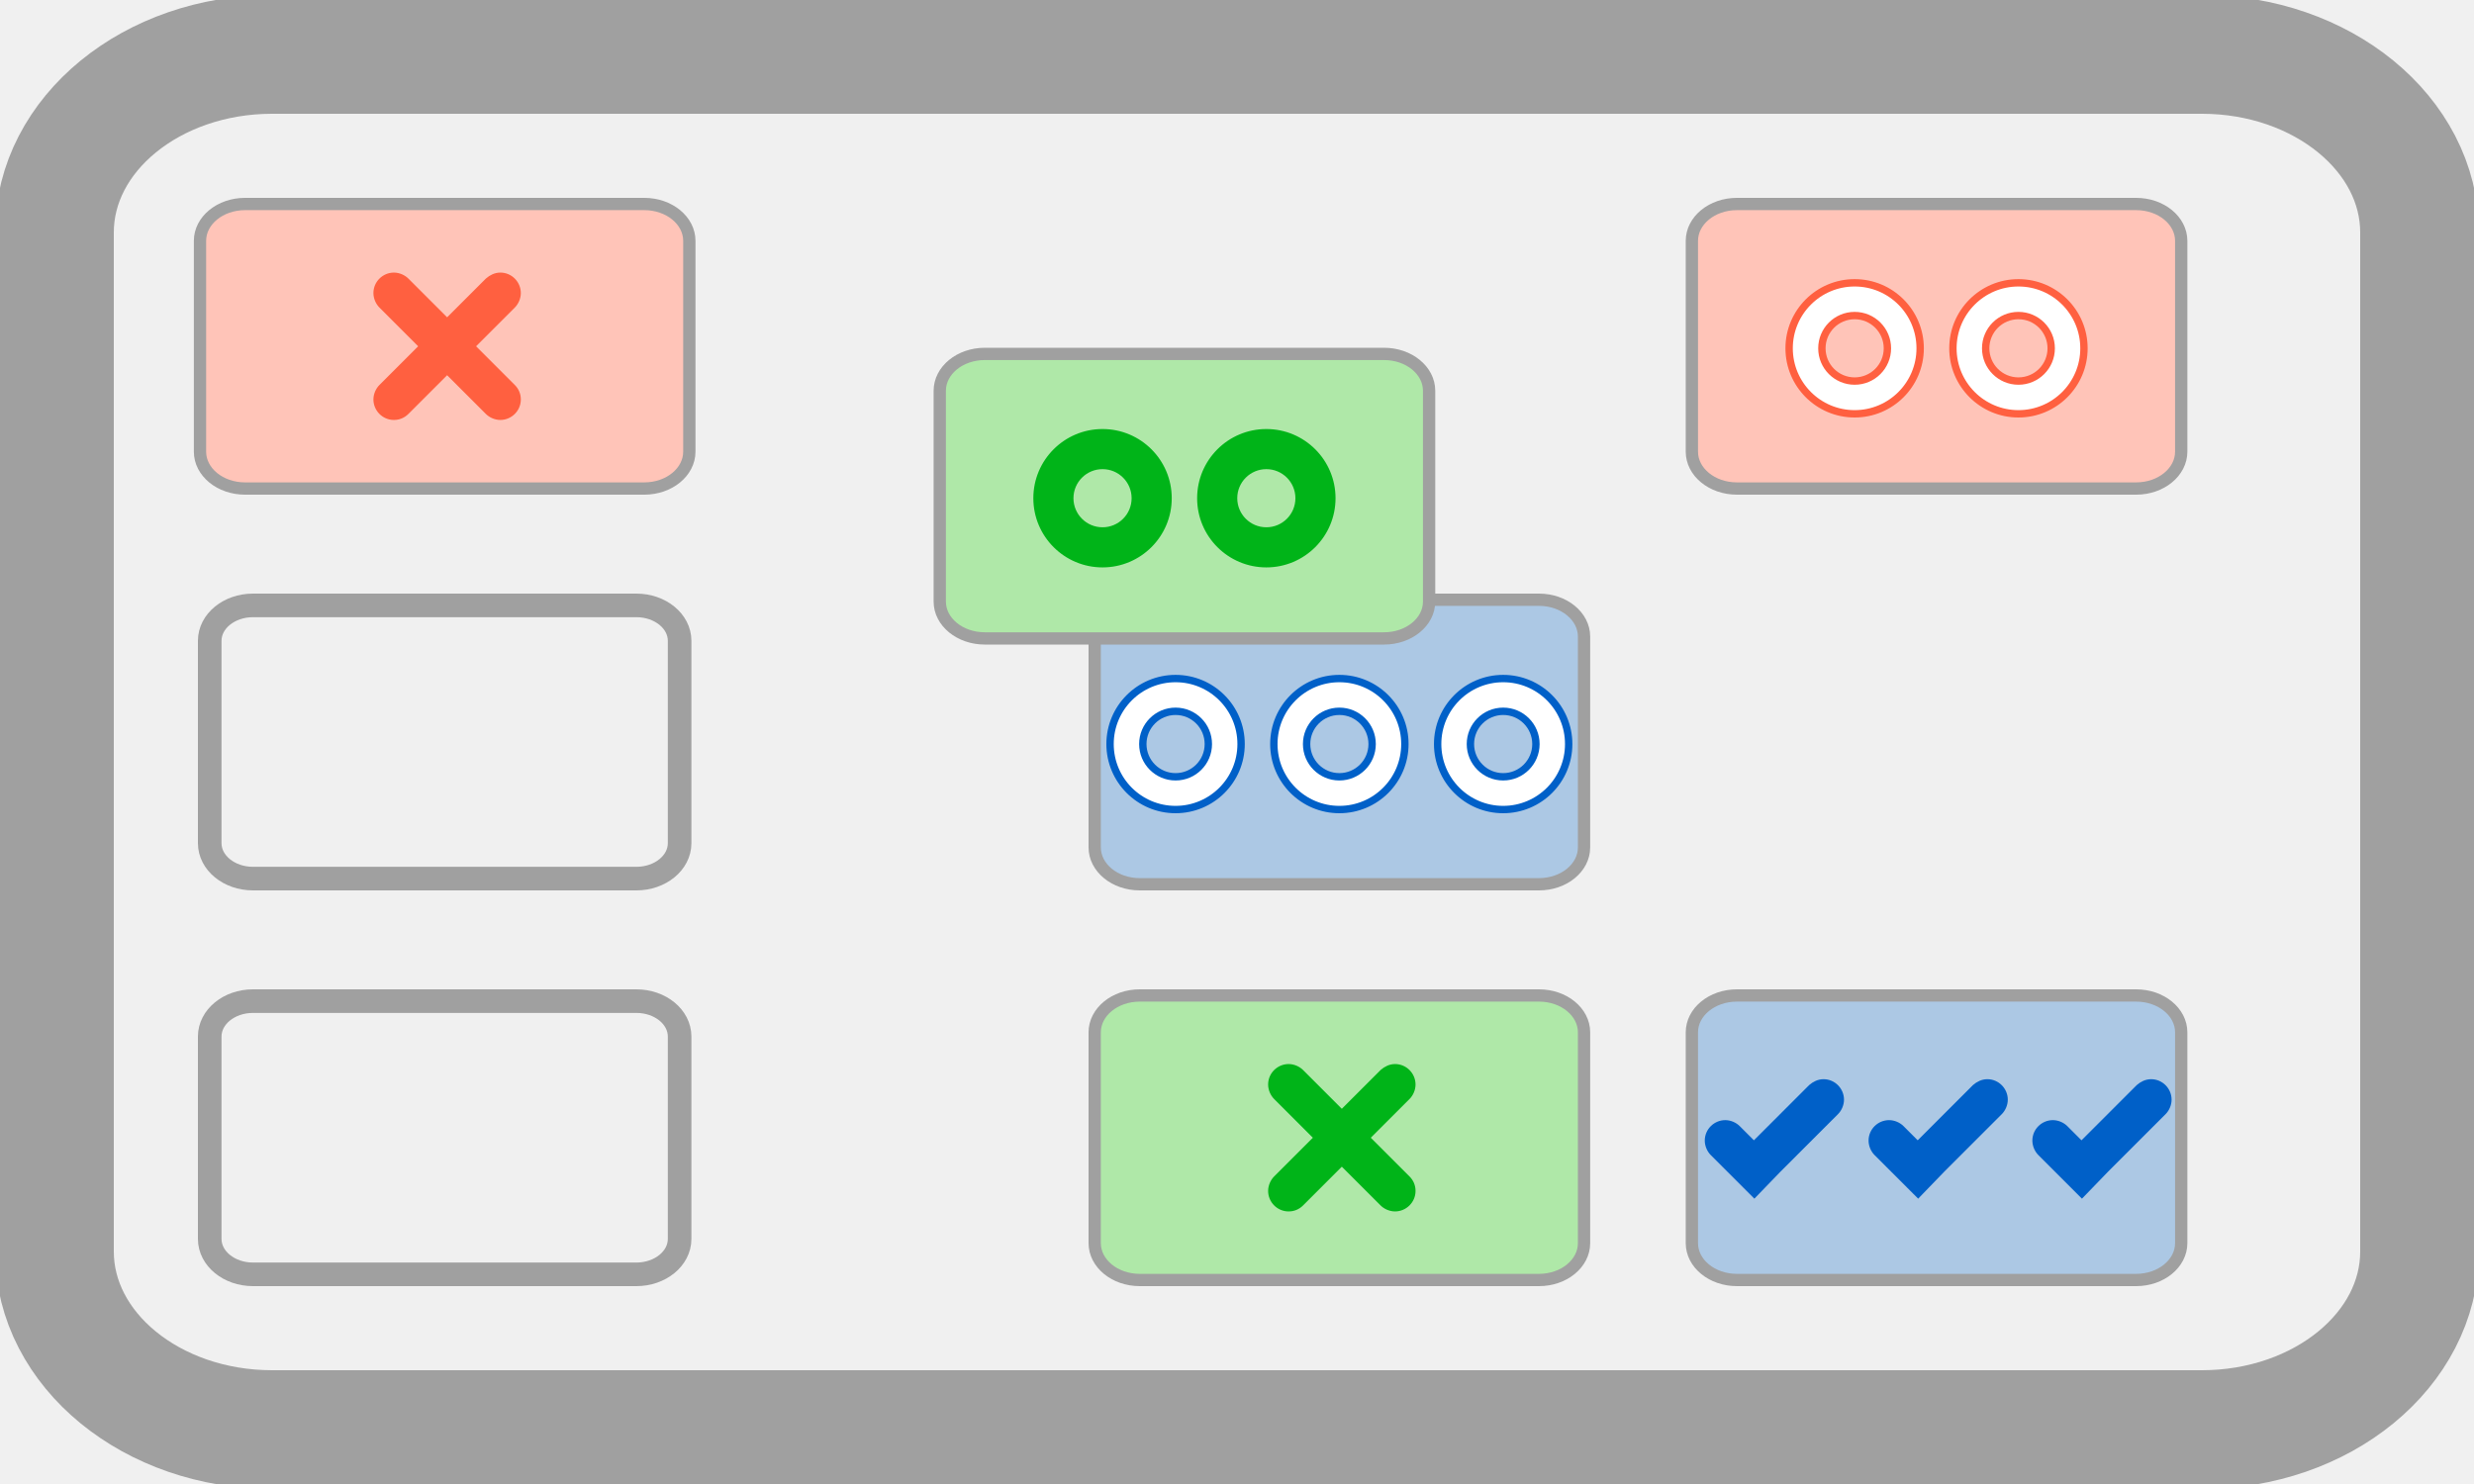
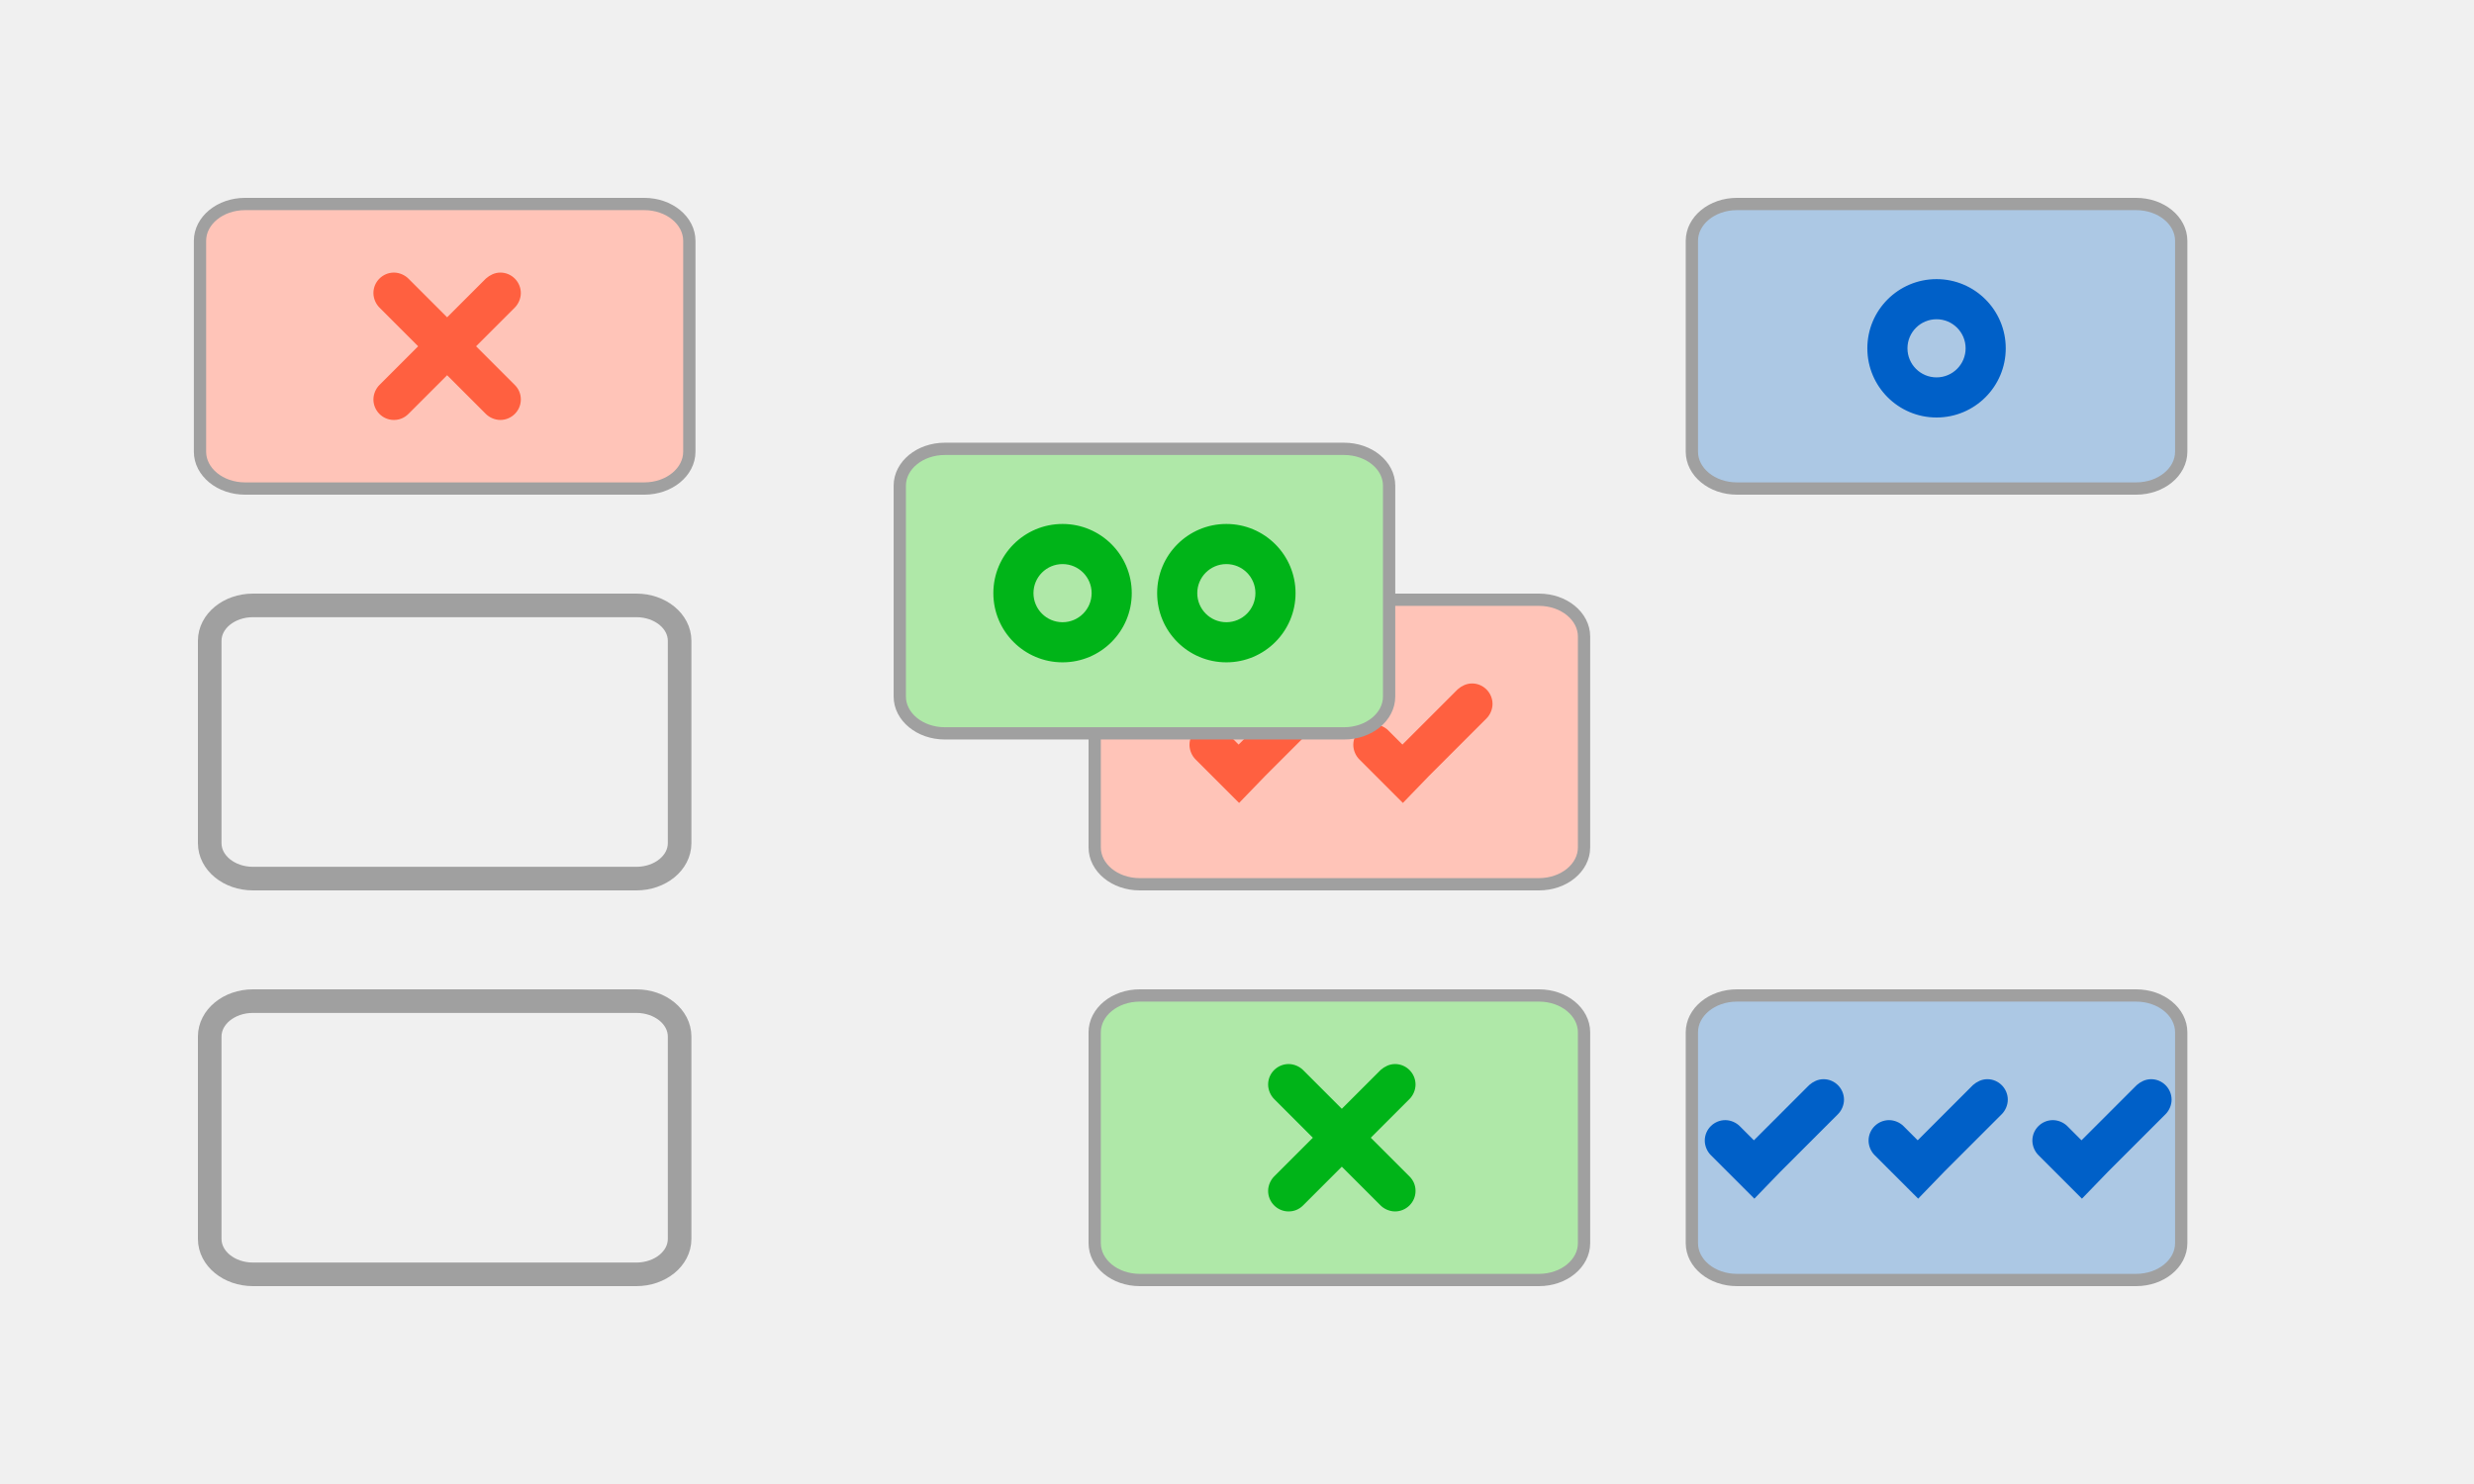
<svg xmlns="http://www.w3.org/2000/svg" version="1.0" width="125" height="75" id="svg3001">
  <defs id="defs3009" />
-   <g transform="matrix(1, 0, 0, 1, 0, 0)" id="g3003">
-     <rect width="119.5" height="69.5" rx="11" ry="9" x="2.75" y="2.75" style="fill:#F0F0F0;stroke:#A0A0A0;stroke-width:6;" id="rect3005" />
+   <g id="g3003">
+     <rect width="119.5" height="69.5" rx="11" ry="0" x="2.75" y="2.75" id="rect3005" style="fill:#f0f0f0;stroke:none" />
  </g>
  <g transform="matrix(0.1986755,0,0,0.1986755,10.04967,10.04967)" id="g3392">
-     <rect width="119.5" height="69.5" rx="11" ry="9" x="2.75" y="2.75" style="fill:#f0f0f0;stroke:#a0a0a0;stroke-width:6" id="rect3394" />
+     <rect width="119.5" height="69.5" rx="11" ry="9" x="2.75" y="2.75" id="rect3394" style="fill:#f0f0f0;stroke:#a0a0a0;stroke-width:6" />
  </g>
  <g transform="matrix(0.1986755,0,0,0.1986755,10.04967,30.04967)" id="g3392-0">
-     <rect width="119.5" height="69.5" rx="11" ry="9" x="2.75" y="2.75" style="fill:#f0f0f0;stroke:#a0a0a0;stroke-width:6" id="rect3394-9" />
+     <rect width="119.5" height="69.5" rx="11" ry="9" x="2.75" y="2.75" id="rect3394-9" style="fill:#f0f0f0;stroke:#a0a0a0;stroke-width:6" />
  </g>
  <g transform="matrix(0.1986755,0,0,0.1986755,10.04967,50.04967)" id="g3392-9">
-     <rect width="119.5" height="69.5" rx="11" ry="9" x="2.75" y="2.75" style="fill:#f0f0f0;stroke:#a0a0a0;stroke-width:6" id="rect3394-8" />
+     <rect width="119.5" height="69.5" rx="11" ry="9" x="2.75" y="2.75" id="rect3394-8" style="fill:#f0f0f0;stroke:#a0a0a0;stroke-width:6" />
  </g>
-   <g id="g3758" transform="matrix(0.2068966,0,0,0.2068966,84.91379,9.741379)">
-     <rect id="rect3760" style="fill:#ffc4b8;stroke:#a0a0a0;stroke-width:3" y="2.75" x="2.75" ry="9" rx="11" height="69.5" width="119.5" />
-     <circle id="circle3762" style="fill:#ffffff;stroke:#ff6040;stroke-width:1.8" r="16" cy="38" cx="42.5" d="m 58.5,38 c 0,8.837 -7.163,16 -16,16 -8.837,0 -16,-7.163 -16,-16 0,-8.837 7.163,-16 16,-16 8.837,0 16,7.163 16,16 z" />
-     <circle id="circle3764" style="fill:#ffc4b8;stroke:#ff6040;stroke-width:1.8" r="8" cy="38" cx="42.5" d="m 50.5,38 c 0,4.418 -3.582,8 -8,8 -4.418,0 -8,-3.582 -8,-8 0,-4.418 3.582,-8 8,-8 4.418,0 8,3.582 8,8 z" />
-     <circle id="circle3766" style="fill:#ffffff;stroke:#ff6040;stroke-width:1.8" r="16" cy="38" cx="82.5" d="m 98.5,38 c 0,8.837 -7.163,16 -16,16 -8.837,0 -16,-7.163 -16,-16 0,-8.837 7.163,-16 16,-16 8.837,0 16,7.163 16,16 z" />
-     <circle id="circle3768" style="fill:#ffc4b8;stroke:#ff6040;stroke-width:1.8" r="8" cy="38" cx="82.5" d="m 90.5,38 c 0,4.418 -3.582,8 -8,8 -4.418,0 -8,-3.582 -8,-8 0,-4.418 3.582,-8 8,-8 4.418,0 8,3.582 8,8 z" />
+   <g transform="matrix(0.2068966,0,0,0.2068966,84.91379,9.741379)" id="g4014">
+     <rect width="119.5" height="69.5" rx="11" ry="9" x="2.75" y="2.75" id="rect4016" style="fill:#acc8e4;stroke:#a0a0a0;stroke-width:3" />
+     <circle cx="62.5" cy="38" r="16" id="circle4018" style="fill:#0060c8;stroke:#0060c8;stroke-width:1.8" />
+     <circle cx="62.5" cy="38" r="8" id="circle4020" style="fill:#acc8e4;stroke:#0060c8;stroke-width:1.8" />
  </g>
-   <g id="g4297" transform="matrix(0.2068966,0,0,0.2068966,84.91379,49.74138)">
-     <rect id="rect4299" style="fill:#acc8e4;stroke:#a0a0a0;stroke-width:3" y="2.75" x="2.75" ry="9" rx="11" height="69.5" width="119.5" />
-     <path id="path4301" style="fill:#0060c8;stroke:#0060c8;stroke-width:1.8" transform="translate(-4.5,-25)" d="m 22.5,76.1 -5.9,-5.9 -4.1,-4.1 c -0.7,-0.7 -1.2,-1.8 -1.2,-2.9 0,-2.3 1.9,-4.1 4.1,-4.1 1.1,0 2.2,0.5 2.9,1.2 l 4.1,4.1 14.1,-14.1 c 0.8,-0.7 1.8,-1.2 2.9,-1.2 2.3,0 4.1,1.9 4.1,4.1 0,1.1 -0.5,2.2 -1.2,2.9 l -14.1,14.1 -5.7,5.9 z" />
-     <path id="path4303" style="fill:#0060c8;stroke:#0060c8;stroke-width:1.8" transform="translate(35.5,-25)" d="m 22.5,76.1 -5.9,-5.9 -4.1,-4.1 c -0.7,-0.7 -1.2,-1.8 -1.2,-2.9 0,-2.3 1.9,-4.1 4.1,-4.1 1.1,0 2.2,0.5 2.9,1.2 l 4.1,4.1 14.1,-14.1 c 0.8,-0.7 1.8,-1.2 2.9,-1.2 2.3,0 4.1,1.9 4.1,4.1 0,1.1 -0.5,2.2 -1.2,2.9 l -14.1,14.1 -5.7,5.9 z" />
-     <path id="path4305" style="fill:#0060c8;stroke:#0060c8;stroke-width:1.8" transform="translate(75.5,-25)" d="m 22.5,76.1 -5.9,-5.9 -4.1,-4.1 c -0.7,-0.7 -1.2,-1.8 -1.2,-2.9 0,-2.3 1.9,-4.1 4.1,-4.1 1.1,0 2.2,0.5 2.9,1.2 l 4.1,4.1 14.1,-14.1 c 0.8,-0.7 1.8,-1.2 2.9,-1.2 2.3,0 4.1,1.9 4.1,4.1 0,1.1 -0.5,2.2 -1.2,2.9 l -14.1,14.1 -5.7,5.9 z" />
+   <g transform="matrix(0.2068966,0,0,0.2068966,84.91379,49.74138)" id="g4297">
+     <rect width="119.5" height="69.5" rx="11" ry="9" x="2.75" y="2.75" id="rect4299" style="fill:#acc8e4;stroke:#a0a0a0;stroke-width:3" />
+     <path d="m 22.5,76.1 -5.9,-5.9 -4.1,-4.1 c -0.7,-0.7 -1.2,-1.8 -1.2,-2.9 0,-2.3 1.9,-4.1 4.1,-4.1 1.1,0 2.2,0.5 2.9,1.2 l 4.1,4.1 14.1,-14.1 c 0.8,-0.7 1.8,-1.2 2.9,-1.2 2.3,0 4.1,1.9 4.1,4.1 0,1.1 -0.5,2.2 -1.2,2.9 l -14.1,14.1 -5.7,5.9 z" transform="translate(-4.5,-25)" id="path4301" style="fill:#0060c8;stroke:#0060c8;stroke-width:1.8" />
+     <path d="m 22.5,76.1 -5.9,-5.9 -4.1,-4.1 c -0.7,-0.7 -1.2,-1.8 -1.2,-2.9 0,-2.3 1.9,-4.1 4.1,-4.1 1.1,0 2.2,0.5 2.9,1.2 l 4.1,4.1 14.1,-14.1 c 0.8,-0.7 1.8,-1.2 2.9,-1.2 2.3,0 4.1,1.9 4.1,4.1 0,1.1 -0.5,2.2 -1.2,2.9 l -14.1,14.1 -5.7,5.9 z" transform="translate(35.5,-25)" id="path4303" style="fill:#0060c8;stroke:#0060c8;stroke-width:1.8" />
+     <path d="m 22.5,76.1 -5.9,-5.9 -4.1,-4.1 c -0.7,-0.7 -1.2,-1.8 -1.2,-2.9 0,-2.3 1.9,-4.1 4.1,-4.1 1.1,0 2.2,0.5 2.9,1.2 l 4.1,4.1 14.1,-14.1 c 0.8,-0.7 1.8,-1.2 2.9,-1.2 2.3,0 4.1,1.9 4.1,4.1 0,1.1 -0.5,2.2 -1.2,2.9 l -14.1,14.1 -5.7,5.9 z" transform="translate(75.5,-25)" id="path4305" style="fill:#0060c8;stroke:#0060c8;stroke-width:1.8" />
  </g>
-   <g id="g4581" transform="matrix(0.2068966,0,0,0.2068966,54.74138,29.74138)">
-     <rect id="rect4583" style="fill:#acc8e4;stroke:#a0a0a0;stroke-width:3" y="2.75" x="2.75" ry="9" rx="11" height="69.5" width="119.5" />
-     <circle id="circle4585" style="fill:#ffffff;stroke:#0060c8;stroke-width:1.8" r="16" cy="38" cx="22.5" d="m 38.5,38 c 0,8.837 -7.163,16 -16,16 -8.837,0 -16,-7.163 -16,-16 0,-8.837 7.163,-16 16,-16 8.837,0 16,7.163 16,16 z" />
-     <circle id="circle4587" style="fill:#acc8e4;stroke:#0060c8;stroke-width:1.8" r="8" cy="38" cx="22.5" d="m 30.5,38 c 0,4.418 -3.582,8 -8,8 -4.418,0 -8,-3.582 -8,-8 0,-4.418 3.582,-8 8,-8 4.418,0 8,3.582 8,8 z" />
-     <circle id="circle4589" style="fill:#ffffff;stroke:#0060c8;stroke-width:1.8" r="16" cy="38" cx="62.5" d="m 78.5,38 c 0,8.837 -7.163,16 -16,16 -8.837,0 -16,-7.163 -16,-16 0,-8.837 7.163,-16 16,-16 8.837,0 16,7.163 16,16 z" />
-     <circle id="circle4591" style="fill:#acc8e4;stroke:#0060c8;stroke-width:1.8" r="8" cy="38" cx="62.5" d="m 70.5,38 c 0,4.418 -3.582,8 -8,8 -4.418,0 -8,-3.582 -8,-8 0,-4.418 3.582,-8 8,-8 4.418,0 8,3.582 8,8 z" />
-     <circle id="circle4593" style="fill:#ffffff;stroke:#0060c8;stroke-width:1.8" r="16" cy="38" cx="102.5" d="m 118.5,38 c 0,8.837 -7.163,16 -16,16 -8.837,0 -16,-7.163 -16,-16 0,-8.837 7.163,-16 16,-16 8.837,0 16,7.163 16,16 z" />
-     <circle id="circle4595" style="fill:#acc8e4;stroke:#0060c8;stroke-width:1.8" r="8" cy="38" cx="102.5" d="m 110.5,38 c 0,4.418 -3.582,8 -8,8 -4.418,0 -8,-3.582 -8,-8 0,-4.418 3.582,-8 8,-8 4.418,0 8,3.582 8,8 z" />
+   <g transform="matrix(0.2068966,0,0,0.2068966,54.74138,29.74138)" id="g4176">
+     <rect width="119.5" height="69.5" rx="11" ry="9" x="2.75" y="2.75" id="rect4178" style="fill:#ffc4b8;stroke:#a0a0a0;stroke-width:3" />
+     <path d="m 22.5,76.1 -5.9,-5.9 -4.1,-4.1 c -0.7,-0.7 -1.2,-1.8 -1.2,-2.9 0,-2.3 1.9,-4.1 4.1,-4.1 1.1,0 2.2,0.5 2.9,1.2 l 4.1,4.1 14.1,-14.1 c 0.8,-0.7 1.8,-1.2 2.9,-1.2 2.3,0 4.1,1.9 4.1,4.1 0,1.1 -0.5,2.2 -1.2,2.9 l -14.1,14.1 -5.7,5.9 z" transform="translate(15.5,-25)" id="path4180" style="fill:#ff6040;stroke:#ff6040;stroke-width:1.8" />
+     <path d="m 22.5,76.1 -5.9,-5.9 -4.1,-4.1 c -0.7,-0.7 -1.2,-1.8 -1.2,-2.9 0,-2.3 1.9,-4.1 4.1,-4.1 1.1,0 2.2,0.5 2.9,1.2 l 4.1,4.1 14.1,-14.1 c 0.8,-0.7 1.8,-1.2 2.9,-1.2 2.3,0 4.1,1.9 4.1,4.1 0,1.1 -0.5,2.2 -1.2,2.9 l -14.1,14.1 -5.7,5.9 z" transform="translate(55.5,-25)" id="path4182" style="fill:#ff6040;stroke:#ff6040;stroke-width:1.8" />
  </g>
-   <g id="g4740" transform="matrix(0.2068966,0,0,0.2068966,54.74138,49.74138)">
-     <rect id="rect4742" style="fill:#afe8a8;stroke:#a0a0a0;stroke-width:3" y="2.75" x="2.75" ry="9" rx="11" height="69.5" width="119.5" />
-     <path id="path4744" style="fill:#00b418;stroke:#00b418;stroke-width:1.8" transform="translate(35.5,-25)" d="m 33.4,62.5 10.1,10.1 c 0.8,0.8 1.2,1.8 1.2,2.9 0,2.3 -1.9,4.1 -4.1,4.1 -1.1,0 -2.2,-0.5 -2.9,-1.2 L 27.6,68.3 17.5,78.4 c -0.8,0.8 -1.8,1.2 -2.9,1.2 -2.3,0 -4.1,-1.9 -4.1,-4.1 0,-1.1 0.5,-2.2 1.2,-2.9 L 21.8,62.5 11.7,52.4 c -0.7,-0.7 -1.2,-1.8 -1.2,-2.9 0,-2.3 1.9,-4.1 4.1,-4.1 1.1,0 2.2,0.5 2.9,1.2 L 27.6,56.7 37.7,46.6 c 0.8,-0.7 1.8,-1.2 2.9,-1.2 2.3,0 4.1,1.9 4.1,4.1 0,1.1 -0.5,2.2 -1.2,2.9 L 33.4,62.5 z" />
+   <g transform="matrix(0.2068966,0,0,0.2068966,44.89289,22.11512)" id="g3952">
+     <rect width="119.5" height="69.5" rx="11" ry="9" x="2.75" y="2.75" id="rect3954" style="fill:#afe8a8;stroke:#a0a0a0;stroke-width:3" />
+     <circle cx="42.5" cy="38" r="16" id="circle3956" style="fill:#00b418;stroke:#00b418;stroke-width:1.8" />
+     <circle cx="42.5" cy="38" r="8" id="circle3958" style="fill:#afe8a8;stroke:#00b418;stroke-width:1.8" />
+     <circle cx="82.5" cy="38" r="16" id="circle3960" style="fill:#00b418;stroke:#00b418;stroke-width:1.8" />
+     <circle cx="82.5" cy="38" r="8" id="circle3962" style="fill:#afe8a8;stroke:#00b418;stroke-width:1.8" />
  </g>
-   <g id="g4395" transform="matrix(0.2068966,0,0,0.2068966,9.535853,9.741379)">
-     <rect id="rect4397" style="fill:#ffc4b8;stroke:#a0a0a0;stroke-width:3" y="2.75" x="2.75" ry="9" rx="11" height="69.5" width="119.5" />
-     <path id="path4399" style="fill:#ff6040;stroke:#ff6040;stroke-width:1.8" transform="translate(35.5,-25)" d="m 33.4,62.5 10.1,10.1 c 0.8,0.8 1.2,1.8 1.2,2.9 0,2.3 -1.9,4.1 -4.1,4.1 -1.1,0 -2.2,-0.5 -2.9,-1.2 L 27.6,68.3 17.5,78.4 c -0.8,0.8 -1.8,1.2 -2.9,1.2 -2.3,0 -4.1,-1.9 -4.1,-4.1 0,-1.1 0.5,-2.2 1.2,-2.9 L 21.8,62.5 11.7,52.4 c -0.7,-0.7 -1.2,-1.8 -1.2,-2.9 0,-2.3 1.9,-4.1 4.1,-4.1 1.1,0 2.2,0.5 2.9,1.2 L 27.6,56.7 37.7,46.6 c 0.8,-0.7 1.8,-1.2 2.9,-1.2 2.3,0 4.1,1.9 4.1,4.1 0,1.1 -0.5,2.2 -1.2,2.9 L 33.4,62.5 z" />
+   <g transform="matrix(0.2068966,0,0,0.2068966,54.74138,49.74138)" id="g4740">
+     <rect width="119.5" height="69.5" rx="11" ry="9" x="2.75" y="2.75" id="rect4742" style="fill:#afe8a8;stroke:#a0a0a0;stroke-width:3" />
+     <path d="m 33.4,62.5 10.1,10.1 c 0.8,0.8 1.2,1.8 1.2,2.9 0,2.3 -1.9,4.1 -4.1,4.1 -1.1,0 -2.2,-0.5 -2.9,-1.2 L 27.6,68.3 17.5,78.4 c -0.8,0.8 -1.8,1.2 -2.9,1.2 -2.3,0 -4.1,-1.9 -4.1,-4.1 0,-1.1 0.5,-2.2 1.2,-2.9 L 21.8,62.5 11.7,52.4 c -0.7,-0.7 -1.2,-1.8 -1.2,-2.9 0,-2.3 1.9,-4.1 4.1,-4.1 1.1,0 2.2,0.5 2.9,1.2 L 27.6,56.7 37.7,46.6 c 0.8,-0.7 1.8,-1.2 2.9,-1.2 2.3,0 4.1,1.9 4.1,4.1 0,1.1 -0.5,2.2 -1.2,2.9 L 33.4,62.5 z" transform="translate(35.5,-25)" id="path4744" style="fill:#00b418;stroke:#00b418;stroke-width:1.8" />
  </g>
-   <g id="g3952" transform="matrix(0.2068966,0,0,0.2068966,46.9131,17.31714)">
-     <rect id="rect3954" style="fill:#afe8a8;stroke:#a0a0a0;stroke-width:3" y="2.75" x="2.75" ry="9" rx="11" height="69.5" width="119.5" />
-     <circle id="circle3956" style="fill:#00b418;stroke:#00b418;stroke-width:1.8" r="16" cy="38" cx="42.5" d="m 58.5,38 c 0,8.837 -7.163,16 -16,16 -8.837,0 -16,-7.163 -16,-16 0,-8.837 7.163,-16 16,-16 8.837,0 16,7.163 16,16 z" />
-     <circle id="circle3958" style="fill:#afe8a8;stroke:#00b418;stroke-width:1.8" r="8" cy="38" cx="42.5" d="m 50.5,38 c 0,4.418 -3.582,8 -8,8 -4.418,0 -8,-3.582 -8,-8 0,-4.418 3.582,-8 8,-8 4.418,0 8,3.582 8,8 z" />
-     <circle id="circle3960" style="fill:#00b418;stroke:#00b418;stroke-width:1.8" r="16" cy="38" cx="82.5" d="m 98.5,38 c 0,8.837 -7.163,16 -16,16 -8.837,0 -16,-7.163 -16,-16 0,-8.837 7.163,-16 16,-16 8.837,0 16,7.163 16,16 z" />
-     <circle id="circle3962" style="fill:#afe8a8;stroke:#00b418;stroke-width:1.8" r="8" cy="38" cx="82.5" d="m 90.5,38 c 0,4.418 -3.582,8 -8,8 -4.418,0 -8,-3.582 -8,-8 0,-4.418 3.582,-8 8,-8 4.418,0 8,3.582 8,8 z" />
+   <g transform="matrix(0.2068966,0,0,0.2068966,9.535853,9.74138)" id="g4395">
+     <rect width="119.5" height="69.5" rx="11" ry="9" x="2.75" y="2.75" id="rect4397" style="fill:#ffc4b8;stroke:#a0a0a0;stroke-width:3" />
+     <path d="m 33.4,62.5 10.1,10.1 c 0.8,0.8 1.2,1.8 1.2,2.9 0,2.3 -1.9,4.1 -4.1,4.1 -1.1,0 -2.2,-0.5 -2.9,-1.2 L 27.6,68.3 17.5,78.4 c -0.8,0.8 -1.8,1.2 -2.9,1.2 -2.3,0 -4.1,-1.9 -4.1,-4.1 0,-1.1 0.5,-2.2 1.2,-2.9 L 21.8,62.5 11.7,52.4 c -0.7,-0.7 -1.2,-1.8 -1.2,-2.9 0,-2.3 1.9,-4.1 4.1,-4.1 1.1,0 2.2,0.5 2.9,1.2 L 27.6,56.7 37.7,46.6 c 0.8,-0.7 1.8,-1.2 2.9,-1.2 2.3,0 4.1,1.9 4.1,4.1 0,1.1 -0.5,2.2 -1.2,2.9 L 33.4,62.5 z" transform="translate(35.5,-25)" id="path4399" style="fill:#ff6040;stroke:#ff6040;stroke-width:1.8" />
  </g>
</svg>
